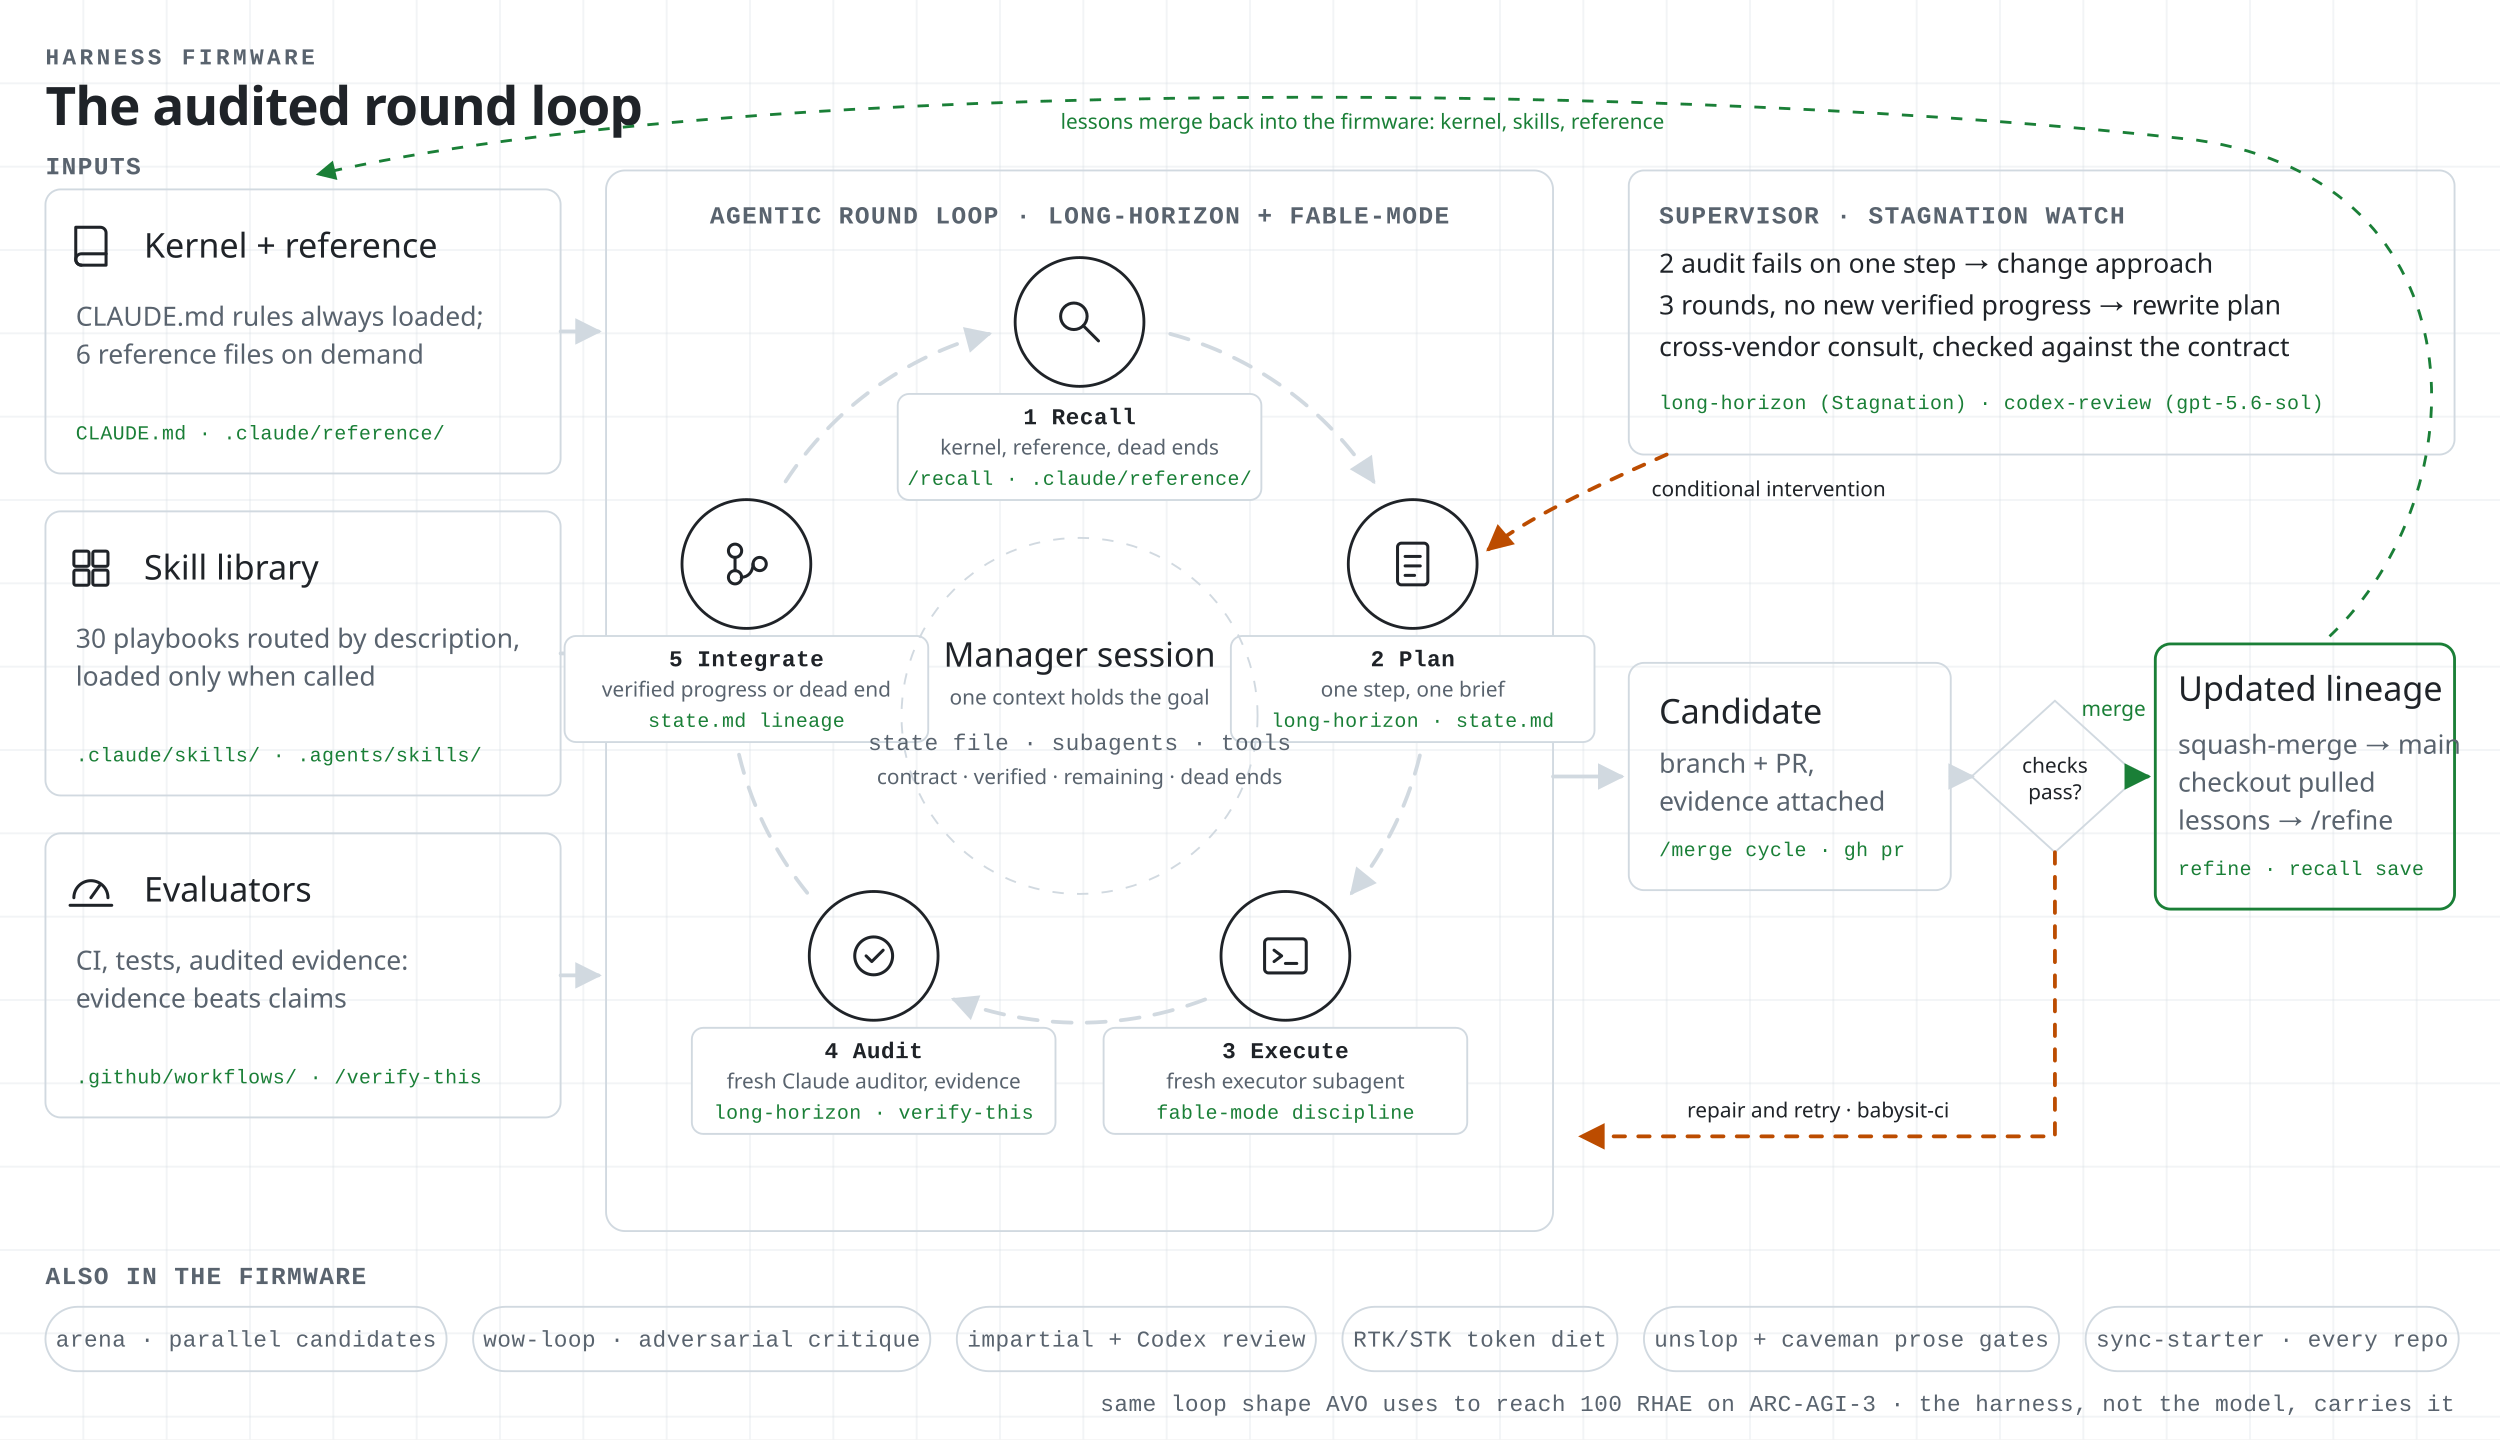
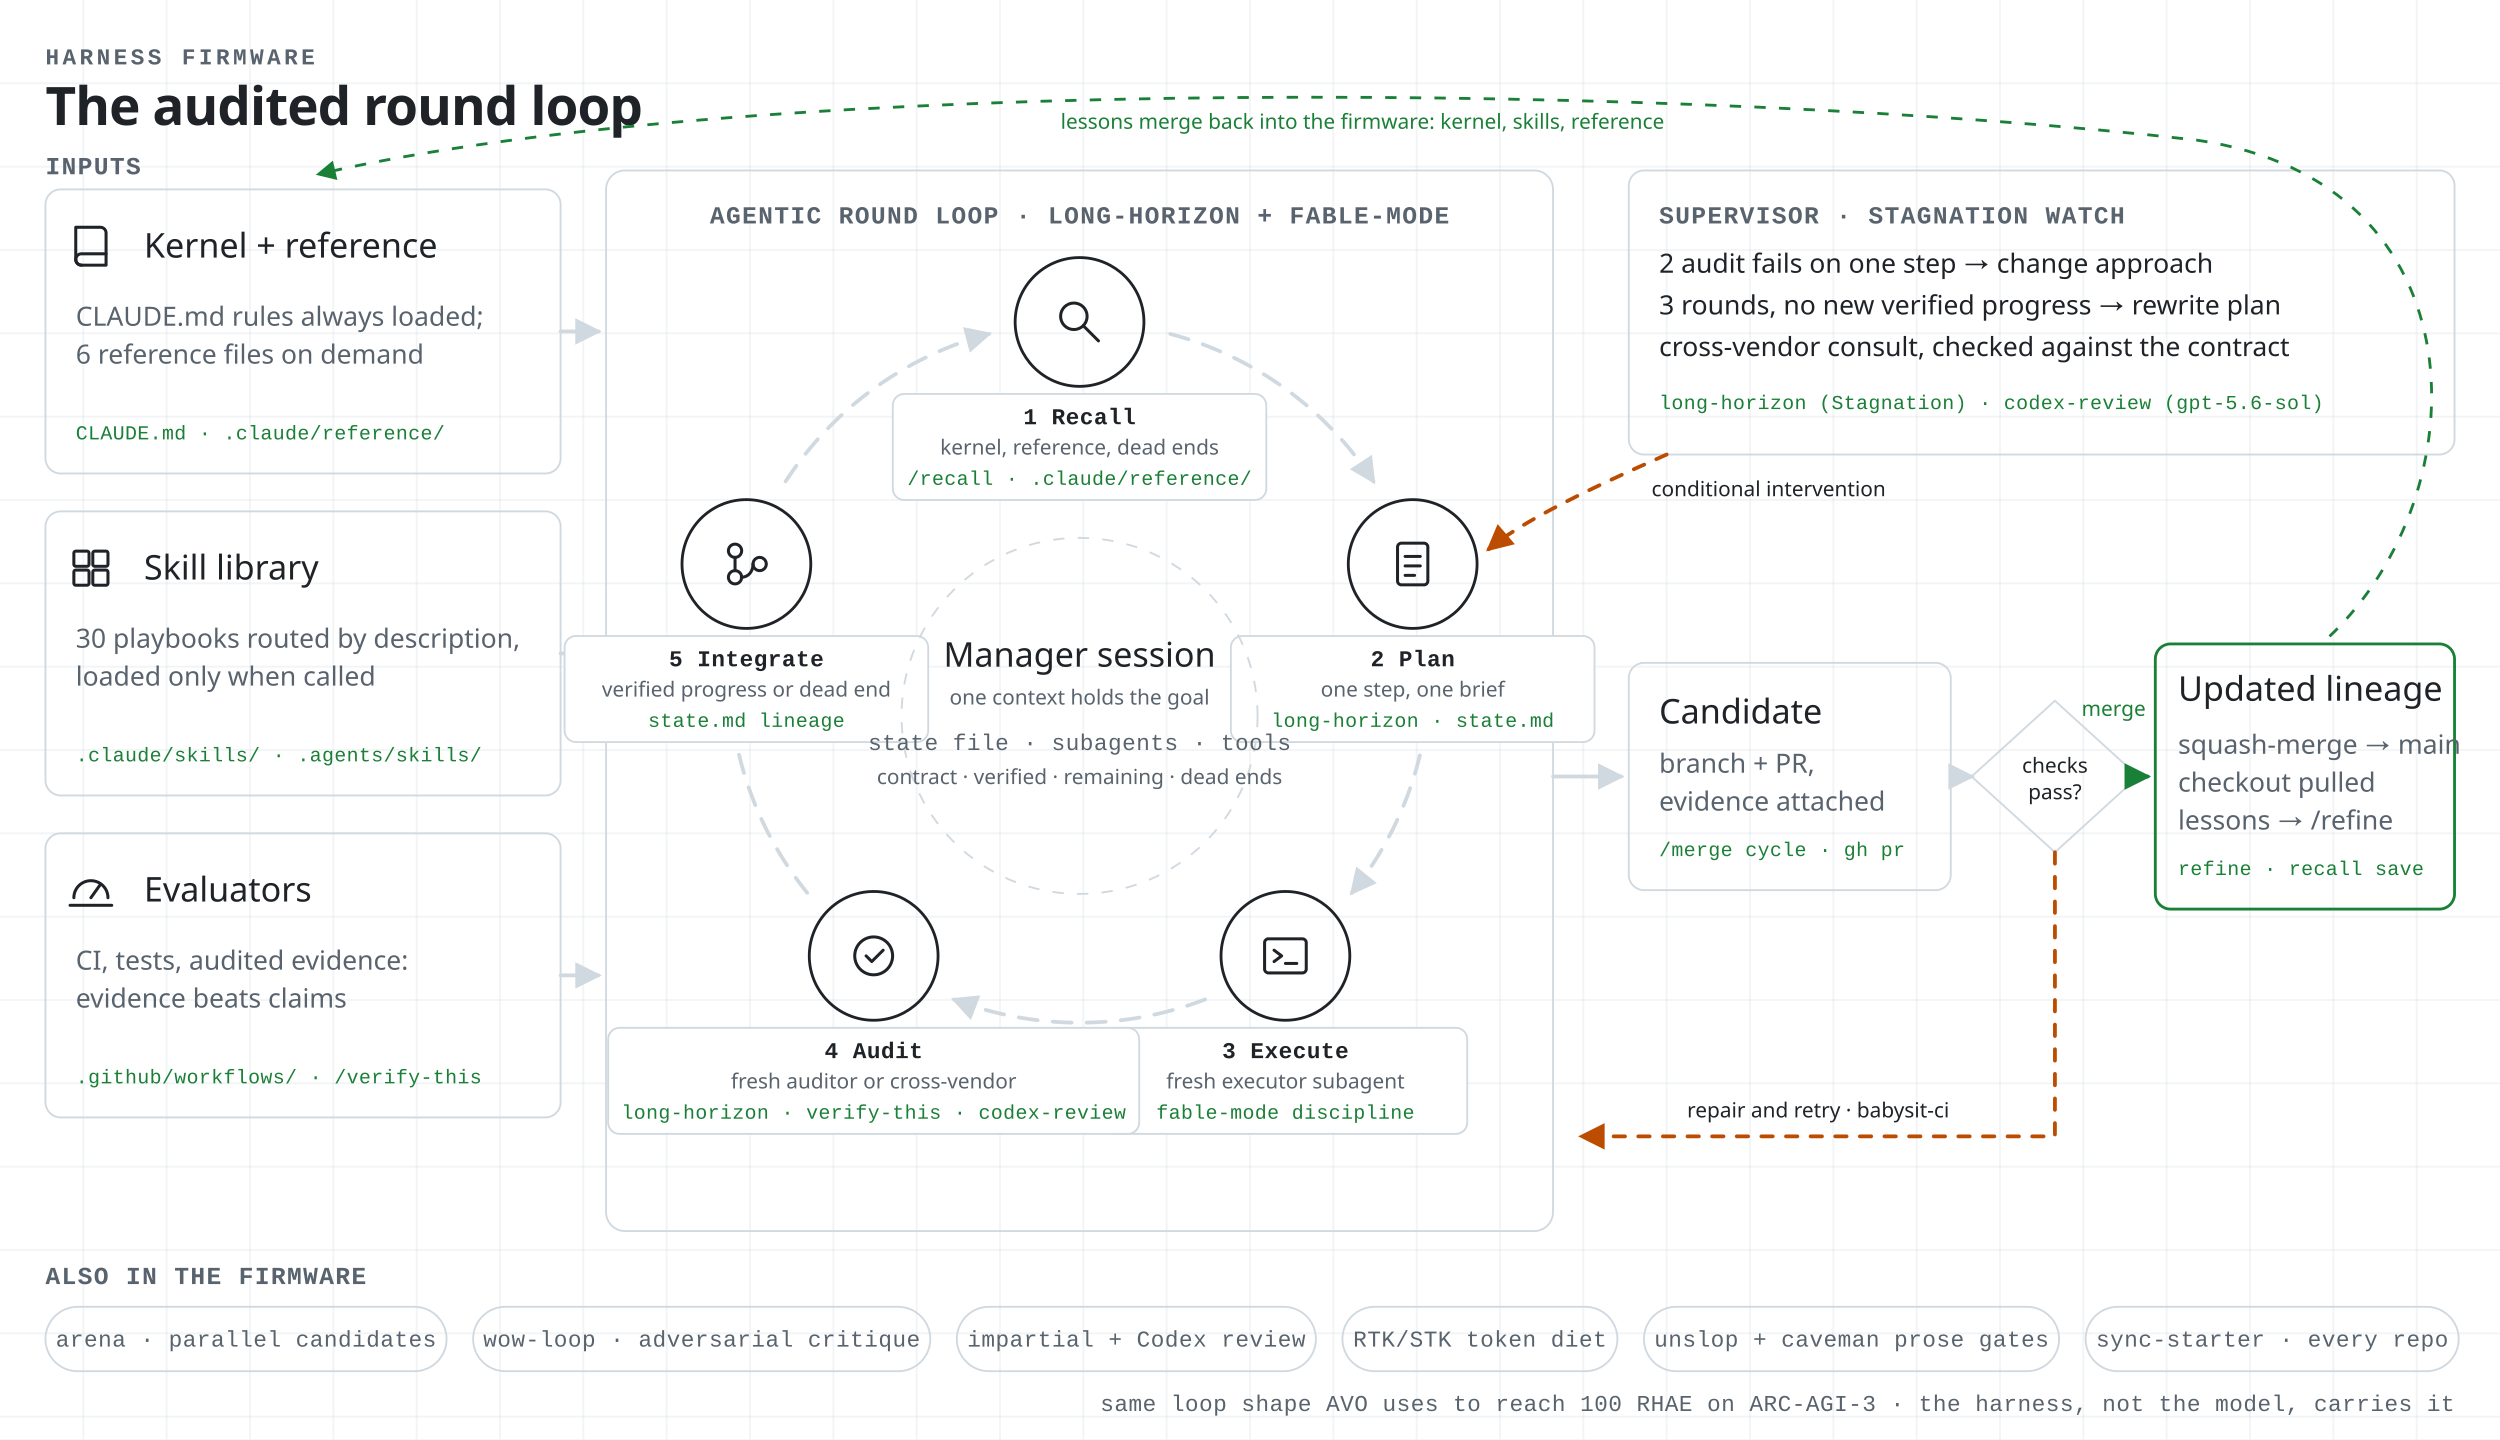
<svg xmlns="http://www.w3.org/2000/svg" viewBox="0 0 1320 760" width="1320" height="760" role="img" aria-label="Harness firmware architecture: inputs feed an audited round loop, a stagnation supervisor intervenes conditionally, candidates pass a CI gate into an updated lineage that feeds lessons back into the firmware.">
  <style>text{font-family:-apple-system,BlinkMacSystemFont,'Segoe UI','Noto Sans',Helvetica,Arial,sans-serif;fill:#1f2328}.mono{font-family:ui-monospace,'SFMono-Regular','Cascadia Mono',Menlo,Consolas,'Liberation Mono',monospace}.ink{fill:#1f2328}.mute{fill:#59636e}.accent{fill:#1a7f37}
.panel{fill:none;stroke:#d1d9e0;stroke-width:1}
.node{fill:none;stroke:#1f2328;stroke-width:1.5}
.tagbox{fill:#ffffff;stroke:#d1d9e0;stroke-width:1}
.cell{fill:none;stroke:#d1d9e0;stroke-width:1}
.grid{stroke:#d1d9e0;stroke-width:1;opacity:.28}
.glyph{fill:none;stroke:#1f2328;stroke-width:1.6;stroke-linecap:round;stroke-linejoin:round}
.wire{fill:none;stroke:#d1d9e0;stroke-width:2;stroke-linecap:round}
.wire.active{stroke:#1a7f37}
.warnwire{fill:none;stroke:#bc4c00;stroke-width:2;stroke-linecap:round}
.accentwire{fill:none;stroke:#1a7f37;stroke-width:1.5}
.dash{stroke-dasharray:6 7}
.flow{stroke-dasharray:10 8;animation:flow 2.4s linear infinite}
@keyframes flow{to{stroke-dashoffset:-18}}
a{text-decoration:none}
.eyebrow{font:600 12px ui-monospace,'SFMono-Regular','Cascadia Mono',Menlo,Consolas,'Liberation Mono',monospace;letter-spacing:1.8px}
.headline{font:700 46px -apple-system,BlinkMacSystemFont,'Segoe UI','Noto Sans',Helvetica,Arial,sans-serif;letter-spacing:-1.5px}
.subhead{font:500 18px -apple-system,BlinkMacSystemFont,'Segoe UI','Noto Sans',Helvetica,Arial,sans-serif}
.label{font:700 13px ui-monospace,'SFMono-Regular','Cascadia Mono',Menlo,Consolas,'Liberation Mono',monospace;letter-spacing:.7px}
.copy{font:400 14px -apple-system,BlinkMacSystemFont,'Segoe UI','Noto Sans',Helvetica,Arial,sans-serif}
.small{font:500 12px ui-monospace,'SFMono-Regular','Cascadia Mono',Menlo,Consolas,'Liberation Mono',monospace;letter-spacing:.25px}
.tiny{font:500 11px -apple-system,BlinkMacSystemFont,'Segoe UI','Noto Sans',Helvetica,Arial,sans-serif}
.ref{font:500 10.5px ui-monospace,'SFMono-Regular','Cascadia Mono',Menlo,Consolas,'Liberation Mono',monospace;letter-spacing:.2px}
@media (prefers-reduced-motion:reduce){*{animation:none!important}}</style>
  <rect width="1320" height="760" fill="#ffffff" />
  <path class="grid" d="M44 0V760" />
  <path class="grid" d="M88 0V760" />
  <path class="grid" d="M132 0V760" />
  <path class="grid" d="M176 0V760" />
  <path class="grid" d="M220 0V760" />
  <path class="grid" d="M264 0V760" />
  <path class="grid" d="M308 0V760" />
  <path class="grid" d="M352 0V760" />
  <path class="grid" d="M396 0V760" />
  <path class="grid" d="M440 0V760" />
  <path class="grid" d="M484 0V760" />
  <path class="grid" d="M528 0V760" />
  <path class="grid" d="M572 0V760" />
  <path class="grid" d="M616 0V760" />
  <path class="grid" d="M660 0V760" />
  <path class="grid" d="M704 0V760" />
  <path class="grid" d="M748 0V760" />
  <path class="grid" d="M792 0V760" />
  <path class="grid" d="M836 0V760" />
  <path class="grid" d="M880 0V760" />
  <path class="grid" d="M924 0V760" />
  <path class="grid" d="M968 0V760" />
  <path class="grid" d="M1012 0V760" />
  <path class="grid" d="M1056 0V760" />
  <path class="grid" d="M1100 0V760" />
  <path class="grid" d="M1144 0V760" />
  <path class="grid" d="M1188 0V760" />
  <path class="grid" d="M1232 0V760" />
  <path class="grid" d="M1276 0V760" />
  <path class="grid" d="M0 44H1320" />
  <path class="grid" d="M0 88H1320" />
  <path class="grid" d="M0 132H1320" />
  <path class="grid" d="M0 176H1320" />
  <path class="grid" d="M0 220H1320" />
  <path class="grid" d="M0 264H1320" />
  <path class="grid" d="M0 308H1320" />
  <path class="grid" d="M0 352H1320" />
  <path class="grid" d="M0 396H1320" />
  <path class="grid" d="M0 440H1320" />
  <path class="grid" d="M0 484H1320" />
  <path class="grid" d="M0 528H1320" />
  <path class="grid" d="M0 572H1320" />
  <path class="grid" d="M0 616H1320" />
  <path class="grid" d="M0 660H1320" />
  <path class="grid" d="M0 704H1320" />
  <path class="grid" d="M0 748H1320" />
  <defs>
    <marker id="arrow" viewBox="0 0 8 8" refX="7" refY="4" markerWidth="7" markerHeight="7" orient="auto">
      <path d="M0 0L8 4L0 8Z" fill="#d1d9e0" />
    </marker>
    <marker id="warnarrow" viewBox="0 0 8 8" refX="7" refY="4" markerWidth="7" markerHeight="7" orient="auto">
      <path d="M0 0L8 4L0 8Z" fill="#bc4c00" />
    </marker>
    <marker id="accentarrow" viewBox="0 0 8 8" refX="7" refY="4" markerWidth="7" markerHeight="7" orient="auto">
      <path d="M0 0L8 4L0 8Z" fill="#1a7f37" />
    </marker>
  </defs>
  <text class="eyebrow mute" x="24" y="34">HARNESS FIRMWARE</text>
  <text class="headline" x="24" y="66" style="font-size:28px;letter-spacing:-.5px">The audited round loop</text>
  <text class="label mute" x="24" y="92">INPUTS</text>
  <a href="https://github.com/ryanportfolio/Harness-Firmware/blob/main/CLAUDE.md">
    <g transform="translate(24 100)">
      <rect class="panel" width="272" height="150" rx="8" />
      <g transform="translate(24 30)">
        <path class="glyph" d="M-8-10H5A3 3 0 0 1 8-7V10H-5A3 3 0 0 1-8 7Z" />
        <path class="glyph" d="M-5 10A3 3 0 0 1-5 4H8" />
      </g>
      <text class="subhead ink" x="52" y="36" font-weight="600">Kernel + reference</text>
      <text class="copy mute" x="16" y="72">CLAUDE.md rules always loaded;</text>
      <text class="copy mute" x="16" y="92">6 reference files on demand</text>
      <text class="ref accent" x="16" y="132">CLAUDE.md · .claude/reference/</text>
    </g>
  </a>
  <a href="https://github.com/ryanportfolio/Harness-Firmware/tree/main/.claude/skills">
    <g transform="translate(24 270)">
      <rect class="panel" width="272" height="150" rx="8" />
      <g transform="translate(24 30)">
        <rect class="glyph" x="-9" y="-9" width="8" height="8" rx="1" />
        <rect class="glyph" x="1" y="-9" width="8" height="8" rx="1" />
        <rect class="glyph" x="-9" y="1" width="8" height="8" rx="1" />
        <rect class="glyph" x="1" y="1" width="8" height="8" rx="1" />
      </g>
      <text class="subhead ink" x="52" y="36" font-weight="600">Skill library</text>
      <text class="copy mute" x="16" y="72">30 playbooks routed by description,</text>
      <text class="copy mute" x="16" y="92">loaded only when called</text>
      <text class="ref accent" x="16" y="132">.claude/skills/ · .agents/skills/</text>
    </g>
  </a>
  <a href="https://github.com/ryanportfolio/Harness-Firmware/tree/main/.github/workflows">
    <g transform="translate(24 440)">
      <rect class="panel" width="272" height="150" rx="8" />
      <g transform="translate(24 30)">
        <path class="glyph" d="M-9 4A9 9 0 0 1 9 4" />
        <path class="glyph" d="M0 4L5-3" />
        <path class="glyph" d="M-11 8H11" />
      </g>
      <text class="subhead ink" x="52" y="36" font-weight="600">Evaluators</text>
      <text class="copy mute" x="16" y="72">CI, tests, audited evidence:</text>
      <text class="copy mute" x="16" y="92">evidence beats claims</text>
      <text class="ref accent" x="16" y="132">.github/workflows/ · /verify-this</text>
    </g>
  </a>
  <path class="wire" marker-end="url(#arrow)" d="M296 175H316" />
  <path class="wire" marker-end="url(#arrow)" d="M296 345H316" />
  <path class="wire" marker-end="url(#arrow)" d="M296 515H316" />
  <rect class="panel" x="320" y="90" width="500" height="560" rx="10" />
  <a href="https://github.com/ryanportfolio/Harness-Firmware/tree/main/.claude/skills/long-horizon">
    <text class="label mute" x="570" y="118" text-anchor="middle">AGENTIC ROUND LOOP · LONG-HORIZON + FABLE-MODE</text>
  </a>
  <path class="wire flow" marker-end="url(#arrow)" d="M617.9 176.3A185 185 0 0 1 725.2 254.2" />
  <path class="wire flow" marker-end="url(#arrow)" d="M754.7 345.3A185 185 0 0 1 713.8 471.4" />
  <path class="wire flow" marker-end="url(#arrow)" d="M636.3 527.7A185 185 0 0 1 503.7 527.7" />
  <path class="wire flow" marker-end="url(#arrow)" d="M426.2 471.4A185 185 0 0 1 385.3 345.3" />
  <path class="wire flow" marker-end="url(#arrow)" d="M414.8 254.2A185 185 0 0 1 522.1 176.3" />
  <a href="https://github.com/ryanportfolio/Harness-Firmware/tree/main/.claude/skills/recall">
    <g transform="translate(570 170)">
      <circle r="34" class="node" />
      <g>
        <circle cx="-3" cy="-3" r="7" class="glyph" />
        <path class="glyph" d="M2 2L10 10" />
      </g>
      <g transform="translate(0 52)">
-         <rect x="-96" y="-14" width="192" height="56" rx="6" class="tagbox" />
+         <rect x="-98.6" y="-14" width="197.2" height="56" rx="6" class="tagbox" />
        <text class="small ink" text-anchor="middle" y="2">
          <tspan font-weight="700">1  Recall</tspan>
        </text>
        <text class="tiny mute" text-anchor="middle" y="18">kernel, reference, dead ends</text>
        <text class="ref accent" text-anchor="middle" y="34">/recall · .claude/reference/</text>
      </g>
    </g>
  </a>
  <a href="https://github.com/ryanportfolio/Harness-Firmware/tree/main/.claude/skills/long-horizon">
    <g transform="translate(745.9 297.8)">
      <circle r="34" class="node" />
      <g>
        <rect x="-8" y="-11" width="16" height="22" rx="2" class="glyph" />
        <path class="glyph" d="M-4-4H4M-4 1H4M-4 6H1" />
      </g>
      <g transform="translate(0 52)">
        <rect x="-96" y="-14" width="192" height="56" rx="6" class="tagbox" />
        <text class="small ink" text-anchor="middle" y="2">
          <tspan font-weight="700">2  Plan</tspan>
        </text>
        <text class="tiny mute" text-anchor="middle" y="18">one step, one brief</text>
        <text class="ref accent" text-anchor="middle" y="34">long-horizon · state.md</text>
      </g>
    </g>
  </a>
  <a href="https://github.com/ryanportfolio/Harness-Firmware/tree/main/.claude/skills/fable-mode">
    <g transform="translate(678.7 504.7)">
      <circle r="34" class="node" />
      <g>
        <rect x="-11" y="-9" width="22" height="18" rx="2" class="glyph" />
        <path class="glyph" d="M-6-3L-2 0L-6 3M0 4H6" />
      </g>
      <g transform="translate(0 52)">
        <rect x="-96" y="-14" width="192" height="56" rx="6" class="tagbox" />
        <text class="small ink" text-anchor="middle" y="2">
          <tspan font-weight="700">3  Execute</tspan>
        </text>
        <text class="tiny mute" text-anchor="middle" y="18">fresh executor subagent</text>
        <text class="ref accent" text-anchor="middle" y="34">fable-mode discipline</text>
      </g>
    </g>
  </a>
-   <a href="https://github.com/ryanportfolio/Harness-Firmware/tree/main/.claude/skills/verify-this">
+   <a href="https://github.com/ryanportfolio/Harness-Firmware/tree/main/.claude/skills/codex-review">
    <g transform="translate(461.3 504.7)">
      <circle r="34" class="node" />
      <g>
        <circle cx="0" cy="0" r="10" class="glyph" />
        <path class="glyph" d="M-4 0L-1 3L5-3" />
      </g>
      <g transform="translate(0 52)">
-         <rect x="-96" y="-14" width="192" height="56" rx="6" class="tagbox" />
+         <rect x="-140.2" y="-14" width="280.4" height="56" rx="6" class="tagbox" />
        <text class="small ink" text-anchor="middle" y="2">
          <tspan font-weight="700">4  Audit</tspan>
        </text>
-         <text class="tiny mute" text-anchor="middle" y="18">fresh Claude auditor, evidence</text>
-         <text class="ref accent" text-anchor="middle" y="34">long-horizon · verify-this</text>
+         <text class="tiny mute" text-anchor="middle" y="18">fresh auditor or cross-vendor</text>
+         <text class="ref accent" text-anchor="middle" y="34">long-horizon · verify-this · codex-review</text>
      </g>
    </g>
  </a>
  <a href="https://github.com/ryanportfolio/Harness-Firmware/tree/main/.claude/skills/long-horizon">
    <g transform="translate(394.1 297.8)">
      <circle r="34" class="node" />
      <g>
        <circle cx="-6" cy="-7" r="3.5" class="glyph" />
        <circle cx="-6" cy="7" r="3.5" class="glyph" />
        <circle cx="7" cy="0" r="3.5" class="glyph" />
        <path class="glyph" d="M-6-3.5V3.5M-2.7 7C1 7 3.5 4 3.5 0" />
      </g>
      <g transform="translate(0 52)">
        <rect x="-96" y="-14" width="192" height="56" rx="6" class="tagbox" />
        <text class="small ink" text-anchor="middle" y="2">
          <tspan font-weight="700">5  Integrate</tspan>
        </text>
        <text class="tiny mute" text-anchor="middle" y="18">verified progress or dead end</text>
        <text class="ref accent" text-anchor="middle" y="34">state.md lineage</text>
      </g>
    </g>
  </a>
  <circle cx="570" cy="378" r="94" class="panel dash" />
  <text class="subhead ink" x="570" y="352" text-anchor="middle" font-weight="600">Manager session</text>
  <text class="tiny mute" x="570" y="372" text-anchor="middle">one context holds the goal</text>
  <text class="small mute" x="570" y="396" text-anchor="middle">state file · subagents · tools</text>
  <text class="tiny mute" x="570" y="414" text-anchor="middle">contract · verified · remaining · dead ends</text>
  <a href="https://github.com/ryanportfolio/Harness-Firmware/tree/main/.claude/skills/long-horizon">
    <g transform="translate(860 90)">
      <rect class="panel" width="436" height="150" rx="8" />
      <text class="label mute" x="16" y="28">SUPERVISOR · STAGNATION WATCH</text>
      <text class="copy ink" x="16" y="54">2 audit fails on one step → change approach</text>
      <text class="copy ink" x="16" y="76">3 rounds, no new verified progress → rewrite plan</text>
      <text class="copy ink" x="16" y="98">cross-vendor consult, checked against the contract</text>
      <text class="ref accent" x="16" y="126">long-horizon (Stagnation) · codex-review (gpt-5.6-sol)</text>
    </g>
  </a>
  <path class="warnwire dash" marker-end="url(#warnarrow)" d="M880 240C830 262 800 278 786 290" />
  <text class="tiny" fill="#bc4c00" x="872" y="262">conditional intervention</text>
  <a href="https://github.com/ryanportfolio/Harness-Firmware/tree/main/.claude/skills/merge">
    <g transform="translate(860 350)">
      <rect class="panel" width="170" height="120" rx="8" />
      <text class="subhead ink" x="16" y="32" font-weight="600">Candidate</text>
      <text class="copy mute" x="16" y="58">branch + PR,</text>
      <text class="copy mute" x="16" y="78">evidence attached</text>
      <text class="ref accent" x="16" y="102">/merge cycle · gh pr</text>
    </g>
  </a>
  <path class="wire" marker-end="url(#arrow)" d="M820 410H856" />
  <path class="wire" marker-end="url(#arrow)" d="M1030 410H1041" />
  <g transform="translate(1085 410)">
    <path class="panel" d="M0-40L44 0L0 40L-44 0Z" />
    <text class="tiny ink" text-anchor="middle" y="-2">checks</text>
    <text class="tiny ink" text-anchor="middle" y="12">pass?</text>
  </g>
  <path class="wire active" marker-end="url(#accentarrow)" d="M1129 410H1134" />
  <text class="tiny accent" x="1116" y="378" text-anchor="middle">merge</text>
  <a href="https://github.com/ryanportfolio/Harness-Firmware/tree/main/.claude/skills/refine">
    <g transform="translate(1138 340)">
      <rect width="158" height="140" rx="8" fill="none" stroke="#1a7f37" stroke-width="1.5" />
      <text class="subhead ink" x="12" y="30" font-weight="600">Updated lineage</text>
      <text class="copy mute" x="12" y="58">squash-merge → main</text>
      <text class="copy mute" x="12" y="78">checkout pulled</text>
      <text class="copy mute" x="12" y="98">lessons → /refine</text>
      <text class="ref accent" x="12" y="122">refine · recall save</text>
    </g>
  </a>
  <path class="warnwire dash" marker-end="url(#warnarrow)" d="M1085 450V600H835" />
  <a href="https://github.com/ryanportfolio/Harness-Firmware/tree/main/.claude/skills/babysit-ci">
    <text class="tiny" fill="#bc4c00" x="960" y="590" text-anchor="middle">repair and retry · babysit-ci</text>
  </a>
  <path class="accentwire dash" marker-end="url(#accentarrow)" d="M1230 336C1310 260 1312 96 1160 74C900 44 400 38 168 92" />
  <text class="tiny accent" x="560" y="68">lessons merge back into the firmware: kernel, skills, reference</text>
  <text class="label mute" x="24" y="678">ALSO IN THE FIRMWARE</text>
  <a href="https://github.com/ryanportfolio/Harness-Firmware/tree/main/.claude/skills/arena">
    <g transform="translate(24 690)">
      <rect class="cell" width="211.8" height="34" rx="17" />
      <text class="small mute" x="105.9" y="21" text-anchor="middle">arena · parallel candidates</text>
    </g>
  </a>
  <a href="https://github.com/ryanportfolio/Harness-Firmware/tree/main/.claude/skills/wow-loop">
    <g transform="translate(249.8 690)">
      <rect class="cell" width="241.4" height="34" rx="17" />
      <text class="small mute" x="120.7" y="21" text-anchor="middle">wow-loop · adversarial critique</text>
    </g>
  </a>
  <a href="https://github.com/ryanportfolio/Harness-Firmware/tree/main/.claude/skills/impartial-review">
    <g transform="translate(505.2 690)">
      <rect class="cell" width="189.6" height="34" rx="17" />
      <text class="small mute" x="94.8" y="21" text-anchor="middle">impartial + Codex review</text>
    </g>
  </a>
  <g transform="translate(708.8 690)">
    <rect class="cell" width="145.2" height="34" rx="17" />
    <text class="small mute" x="72.6" y="21" text-anchor="middle">RTK/STK token diet</text>
  </g>
  <a href="https://github.com/ryanportfolio/Harness-Firmware/tree/main/.claude/skills/unslop">
    <g transform="translate(868 690)">
      <rect class="cell" width="219.2" height="34" rx="17" />
      <text class="small mute" x="109.6" y="21" text-anchor="middle">unslop + caveman prose gates</text>
    </g>
  </a>
  <a href="https://github.com/ryanportfolio/Harness-Firmware/tree/main/.claude/skills/sync-starter">
    <g transform="translate(1101.2 690)">
      <rect class="cell" width="197" height="34" rx="17" />
      <text class="small mute" x="98.5" y="21" text-anchor="middle">sync-starter · every repo</text>
    </g>
  </a>
  <text class="small mute" x="1296" y="745" text-anchor="end">same loop shape AVO uses to reach 100 RHAE on ARC-AGI-3 · the harness, not the model, carries it</text>
</svg>
